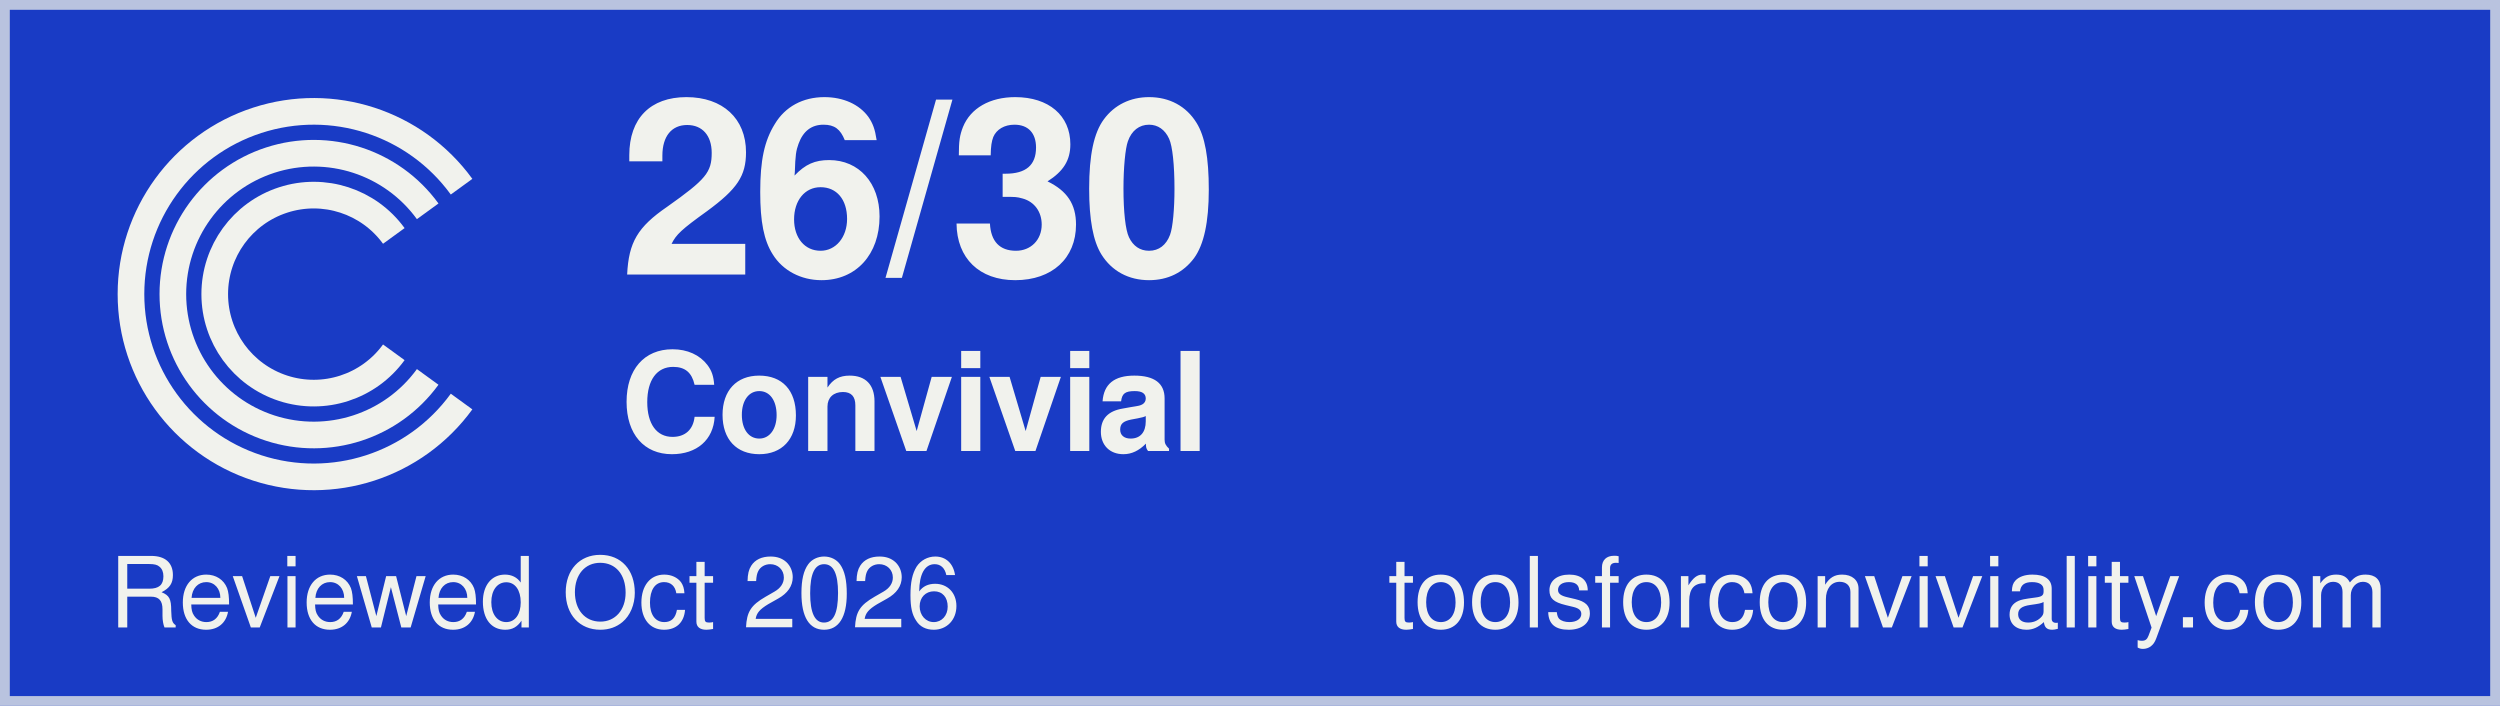
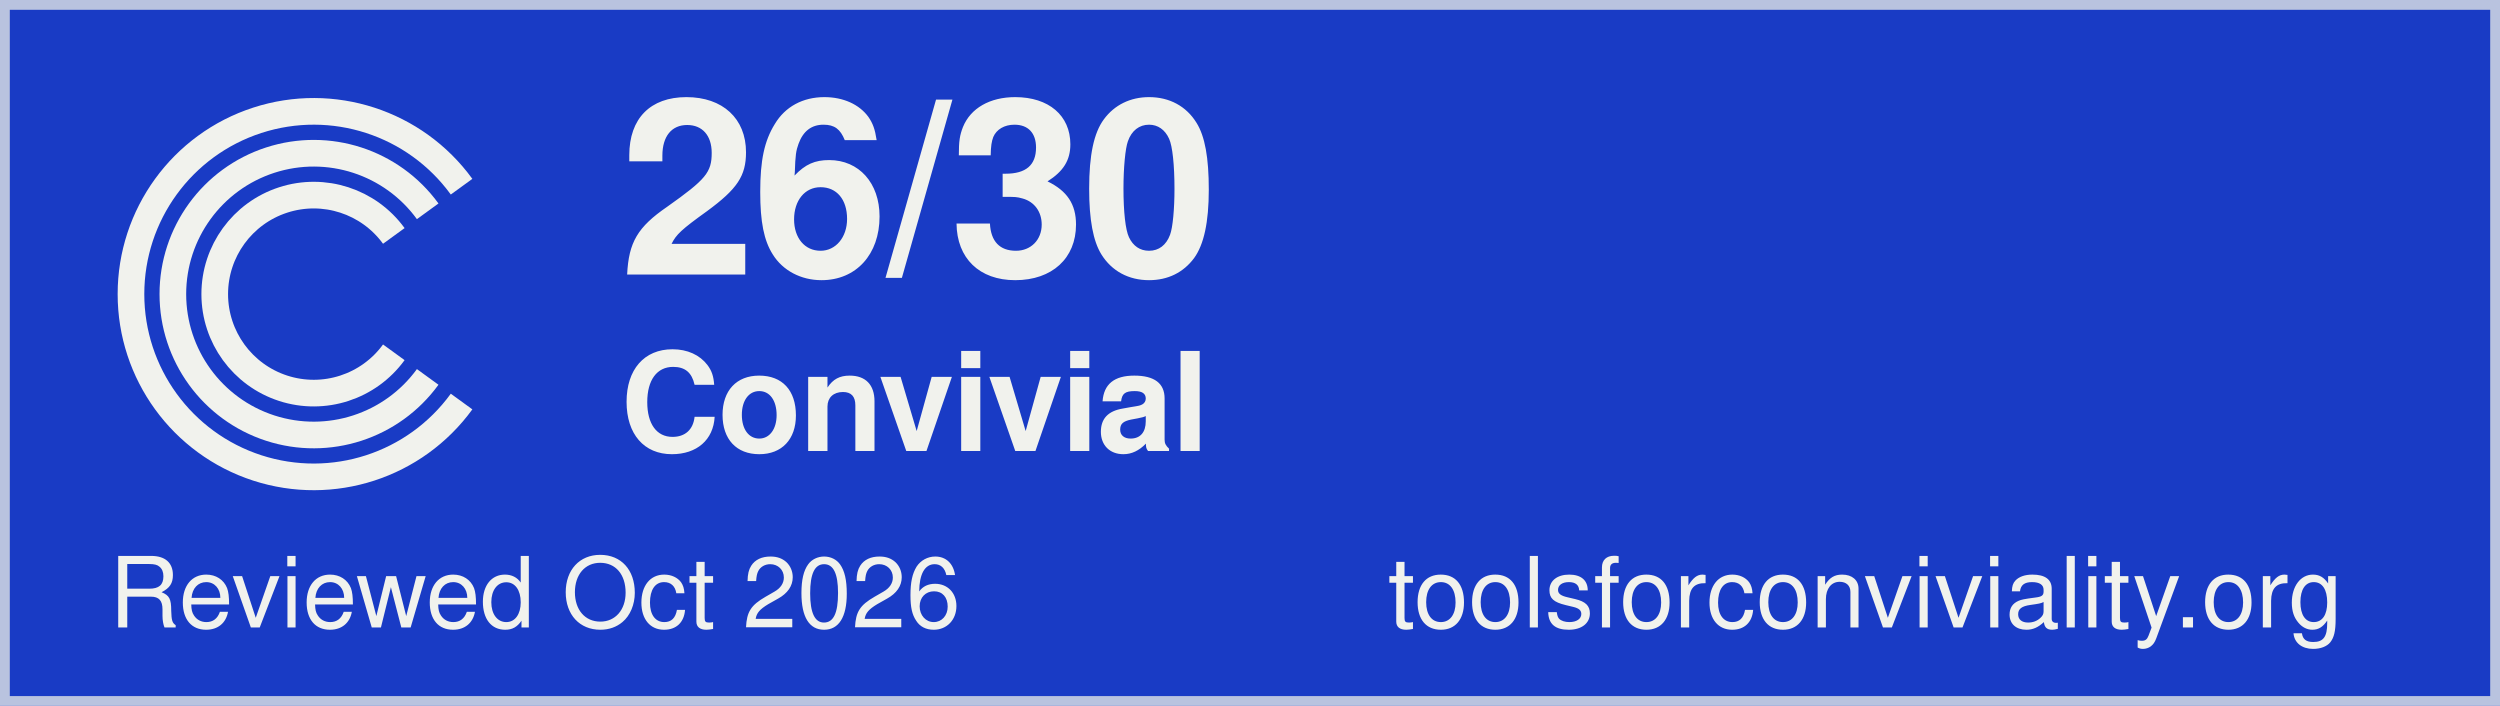
<svg xmlns="http://www.w3.org/2000/svg" width="255" height="72" viewBox="0 0 255 72" role="img" aria-labelledby="title desc">
  <rect width="255" height="72" fill="#193bc5" />
  <rect x="0.5" y="0.5" width="254" height="71" fill="none" stroke="#b9c3df" stroke-width="1" />
  <g id="label" fill="#f1f2ed">
    <g id="c-mark" color="#f1f2ed" transform="translate(5.087379 5.145631) scale(0.1941748)">
      <path d="M216.266 71.573 A96 96 0 1 0 216.266 184.427" fill="none" stroke="currentColor" stroke-width="14" stroke-linecap="butt" stroke-linejoin="round" />
      <path d="M198.467 84.504 A74 74 0 1 0 198.467 171.496" fill="none" stroke="currentColor" stroke-width="14" stroke-linecap="butt" stroke-linejoin="round" />
      <path d="M180.669 97.435 A52 52 0 1 0 180.669 158.565" fill="none" stroke="currentColor" stroke-width="14" stroke-linecap="butt" stroke-linejoin="round" />
    </g>
    <text id="score" x="63.219" y="28" font-family="Helvetica, Arial, sans-serif" font-size="25" font-weight="700" letter-spacing="-0.375">26/30</text>
    <text id="verdict" x="63.3" y="46" font-family="Helvetica, Arial, sans-serif" font-size="14" font-weight="700" letter-spacing="-0.21">Convivial</text>
    <text id="review-date" x="11.121" y="64" font-family="Helvetica, Arial, sans-serif" font-size="10" font-weight="400" letter-spacing="0">Reviewed Oct 2026</text>
-     <text id="attribution" x="141.574" y="64" font-family="Helvetica, Arial, sans-serif" font-size="10" font-weight="400" letter-spacing="0">toolsforconviviality.com</text>
+     <text id="attribution" x="141.574" y="64" font-family="Helvetica, Arial, sans-serif" font-size="10" font-weight="400" letter-spacing="0">toolsforconviviality.org</text>
  </g>
</svg>
